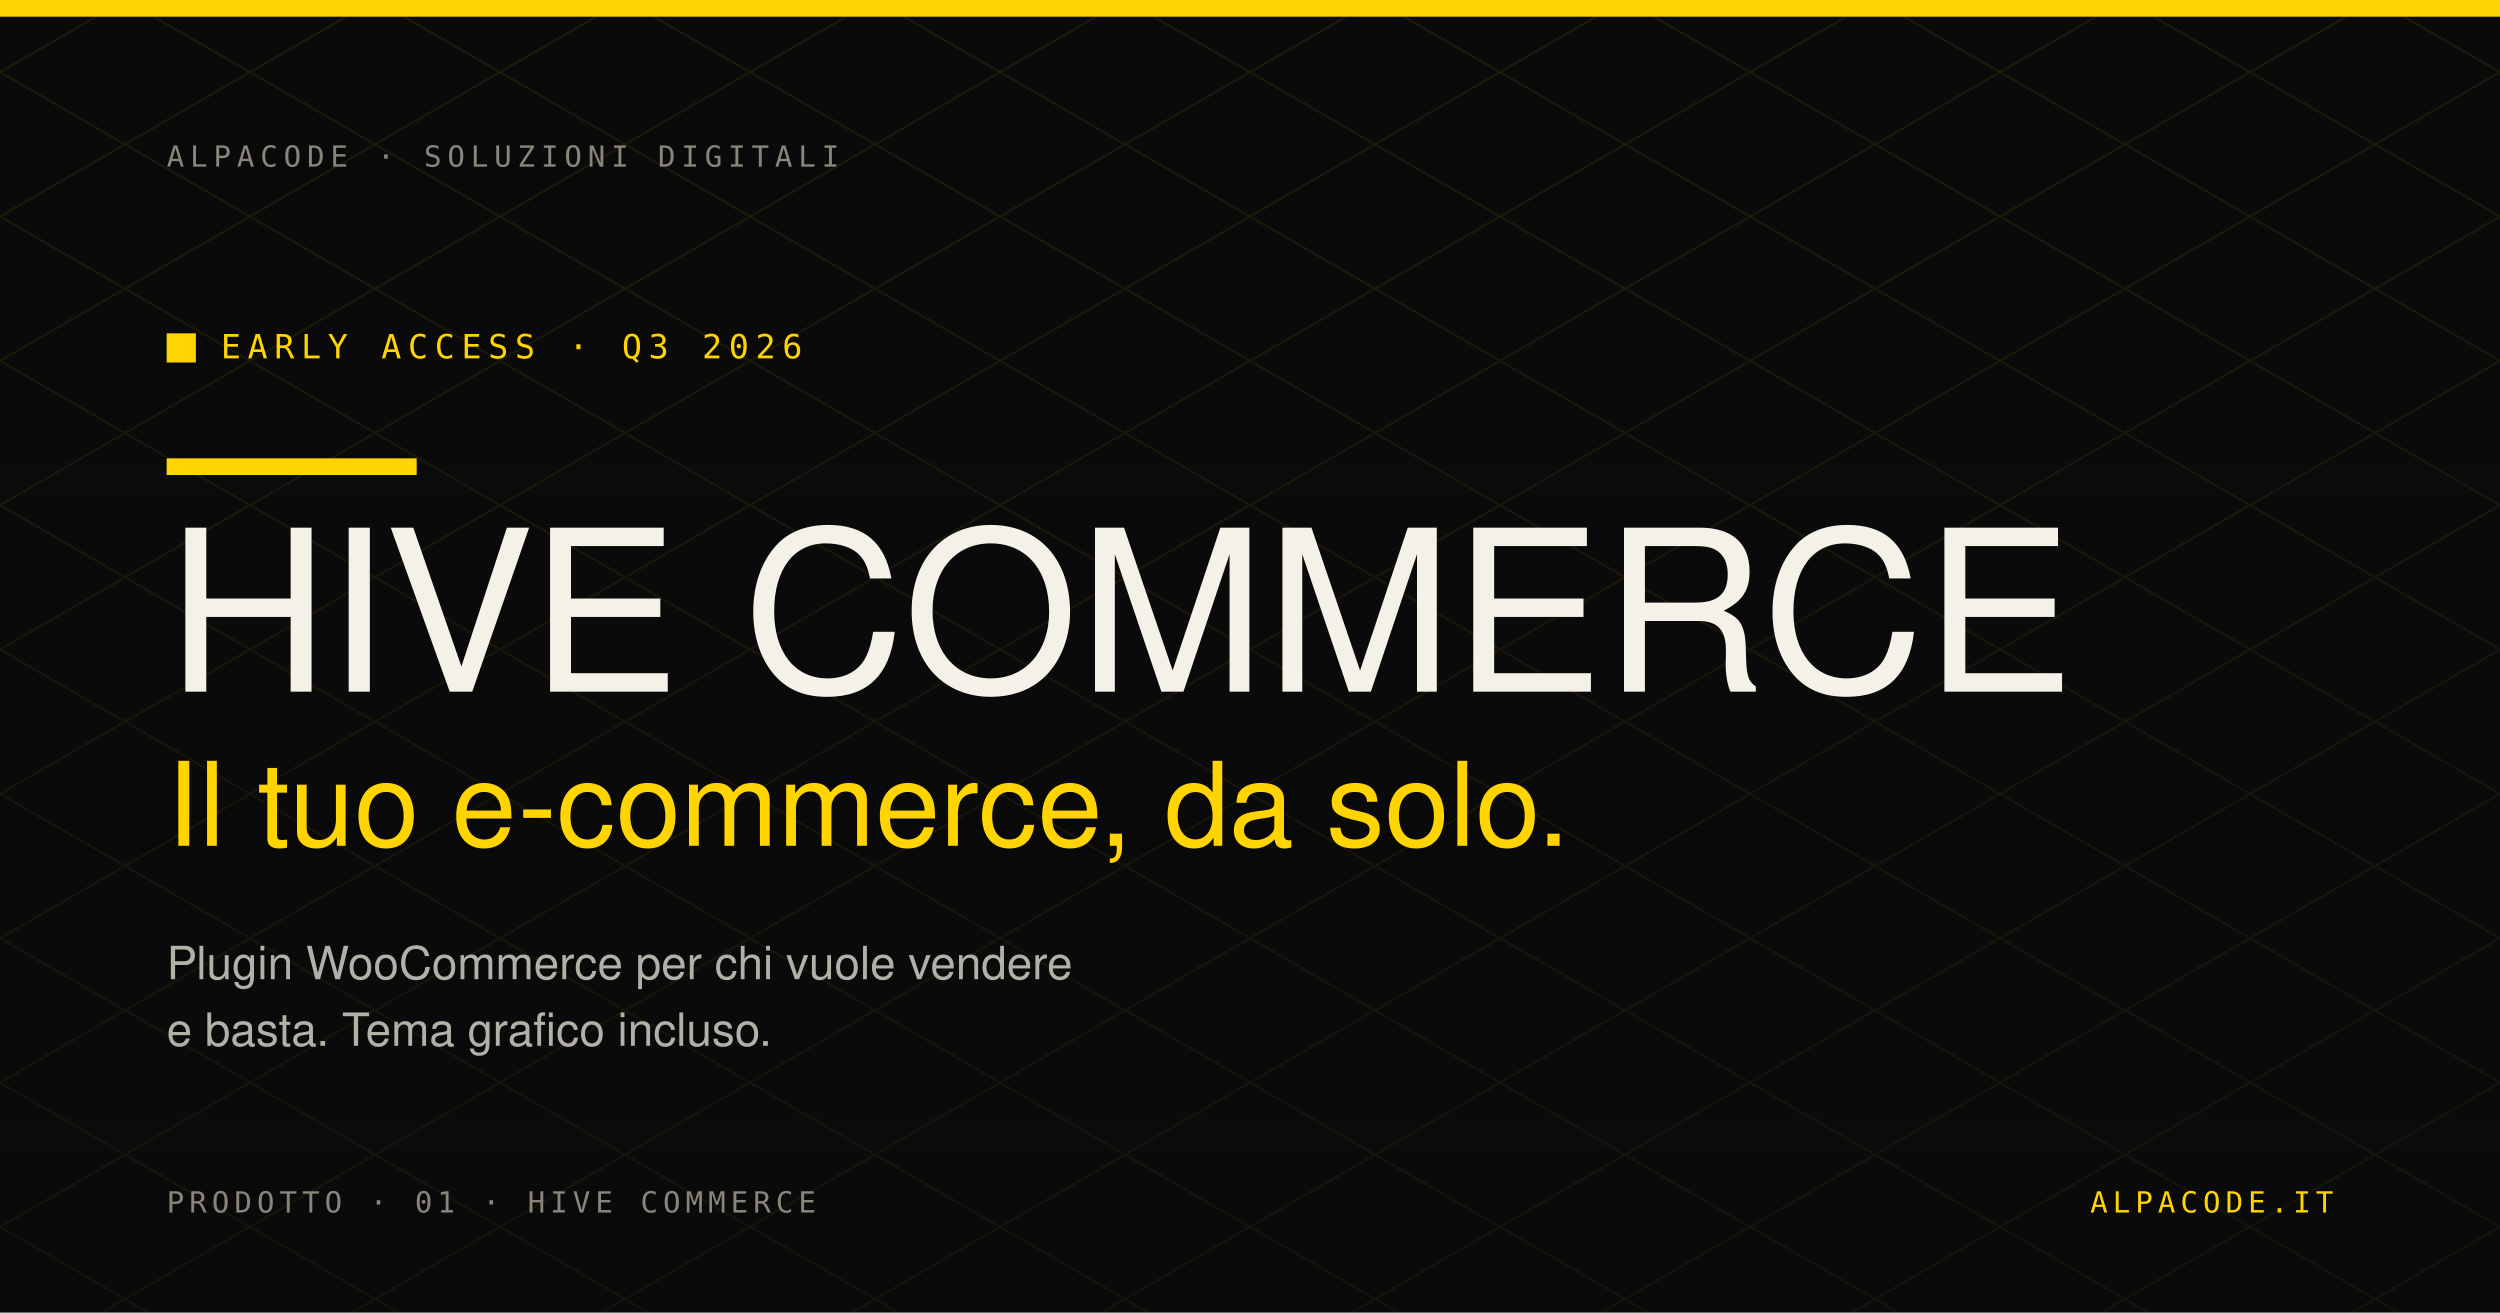
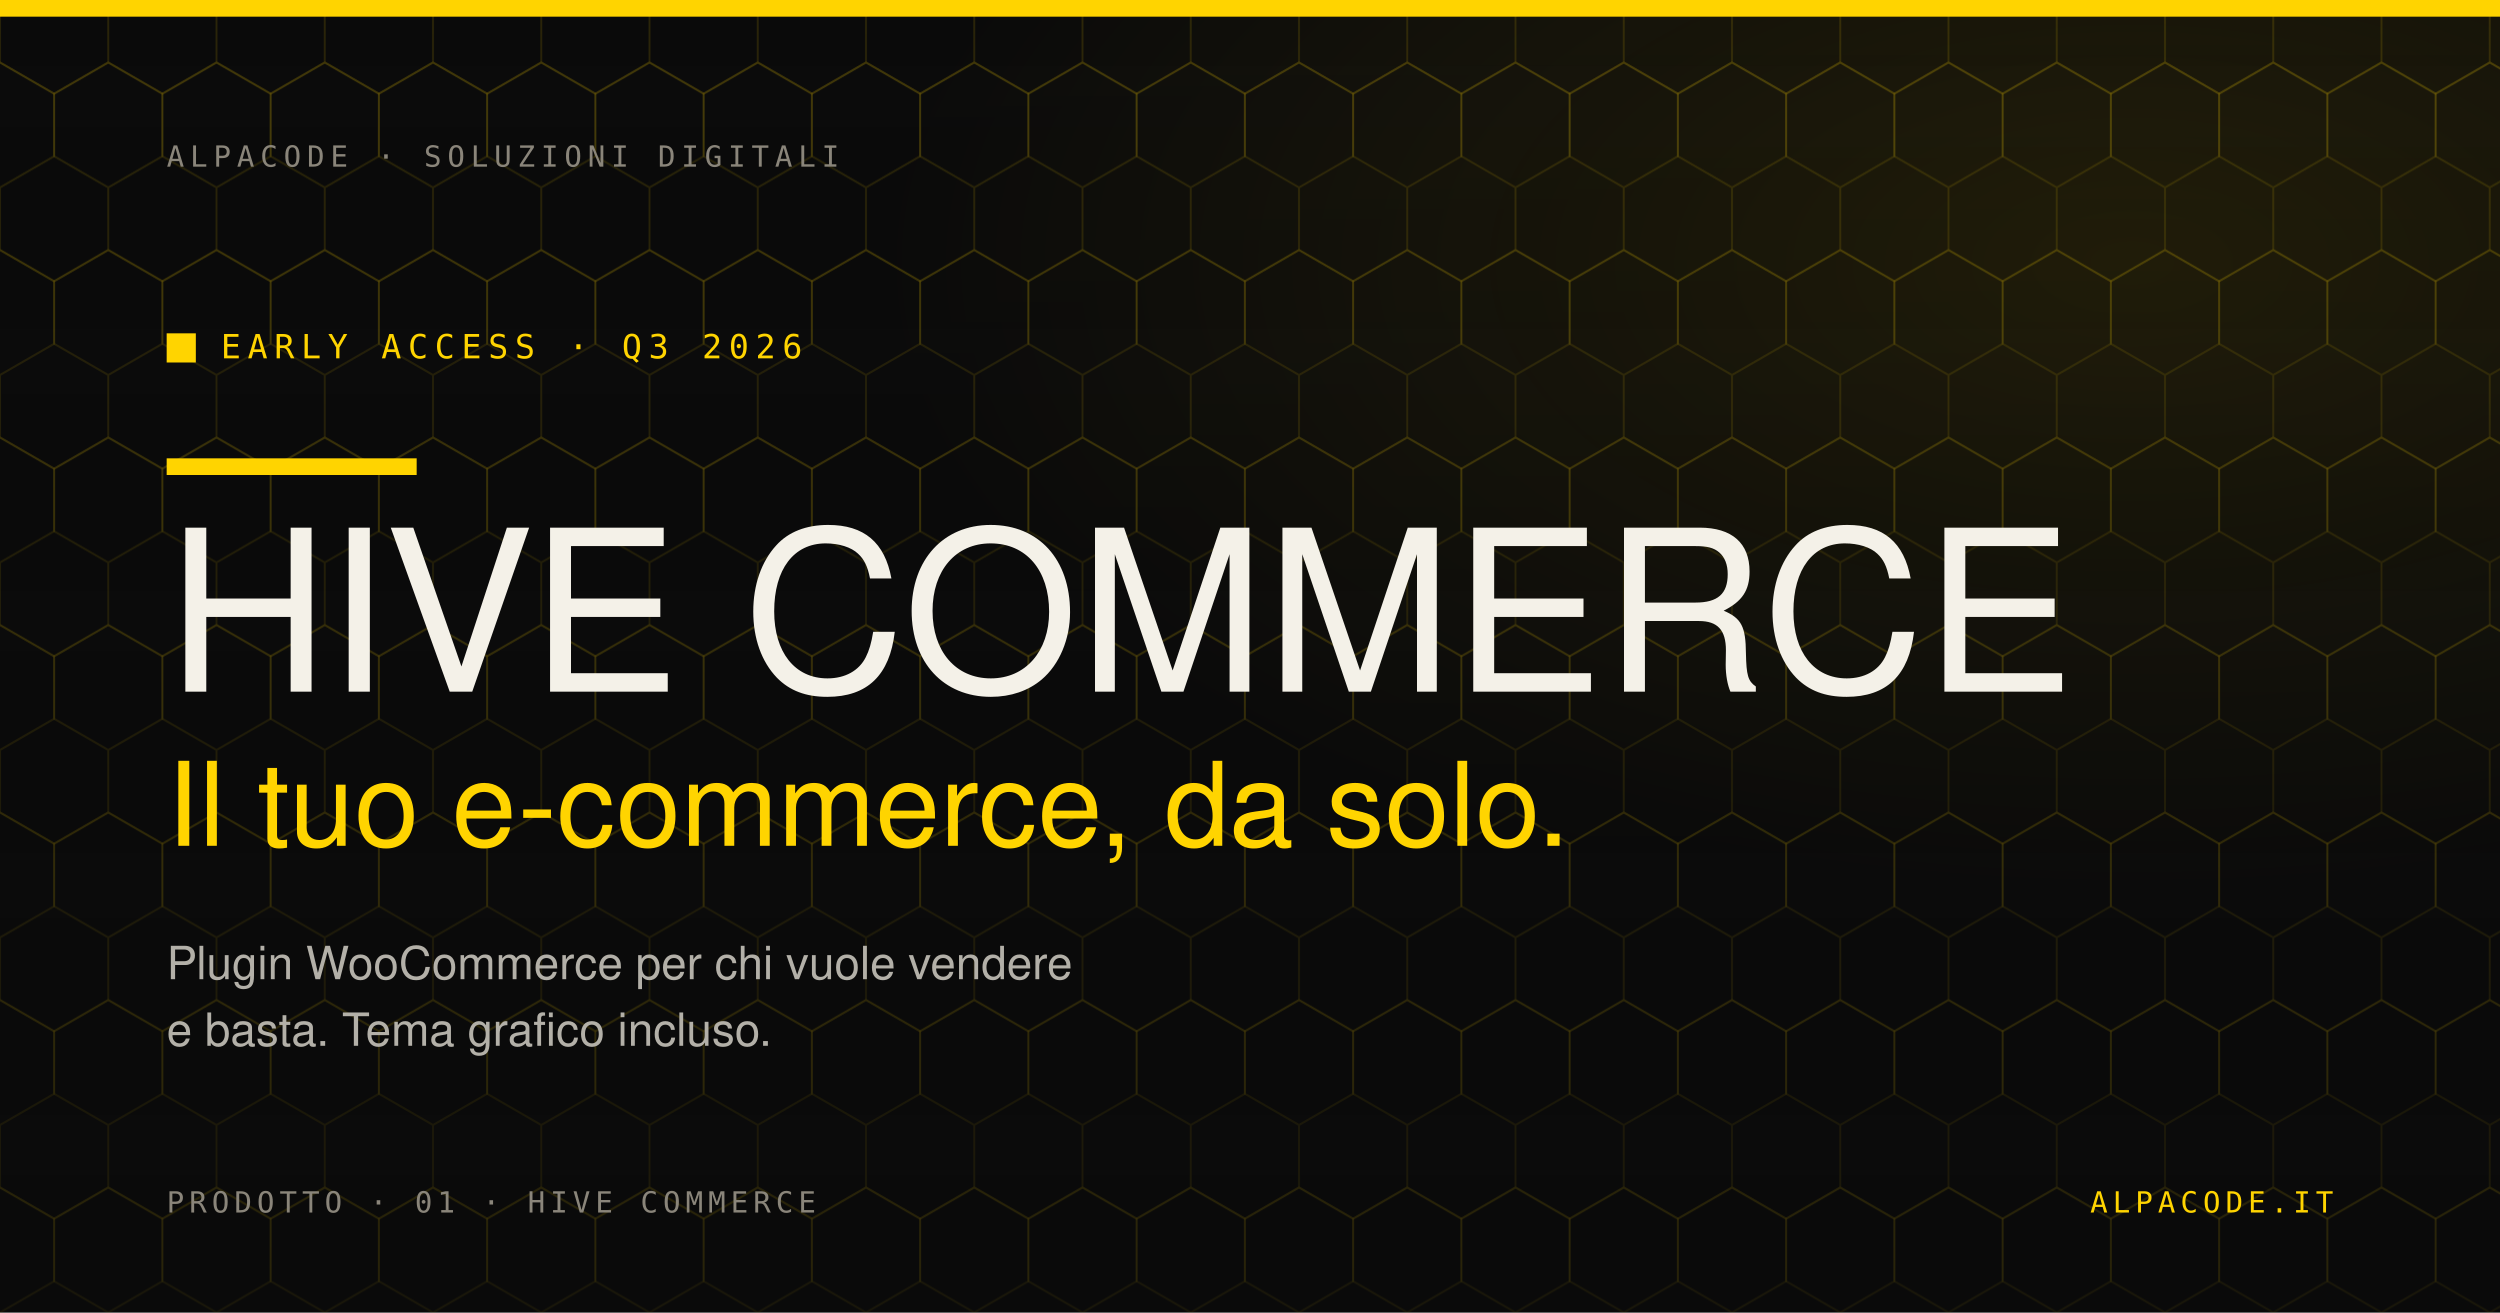
<svg xmlns="http://www.w3.org/2000/svg" viewBox="0 0 1200 630" width="1200" height="630">
  <defs>
-     <pattern id="iso" patternUnits="userSpaceOnUse" width="120" height="69.28">
-       <polygon points="60,0 120,34.64 60,69.28 0,34.64" fill="none" stroke="#FFD400" stroke-opacity="0.08" stroke-width="1" />
+     <pattern id="hex" patternUnits="userSpaceOnUse" width="51.96" height="90">
+       <g fill="none" stroke="#FFD400" stroke-opacity="0.12" stroke-width="1">
+         <path d="M25.98 -15 L51.96 0 L51.96 30 L25.98 45 L0 30 L0 0 Z" />
+         <path d="M0 30 L25.98 45 L25.98 75 L0 90 L-25.98 75 L-25.98 45 Z" />
+         <path d="M51.96 30 L77.94 45 L77.94 75 L51.96 90 L25.98 75 L25.98 45 Z" />
+       </g>
    </pattern>
+     <radialGradient id="spot" cx="85%" cy="20%" r="50%">
+       <stop offset="0%" stop-color="#FFD400" stop-opacity="0.10" />
+       <stop offset="100%" stop-color="#FFD400" stop-opacity="0" />
+     </radialGradient>
    <linearGradient id="vignette" x1="0%" y1="0%" x2="0%" y2="100%">
      <stop offset="0%" stop-color="#0A0A0A" stop-opacity="0" />
      <stop offset="100%" stop-color="#0A0A0A" stop-opacity="1" />
    </linearGradient>
  </defs>
  <rect width="1200" height="630" fill="#0A0A0A" />
-   <rect width="1200" height="630" fill="url(#iso)" />
-   <rect width="1200" height="630" fill="url(#vignette)" opacity="0.4" />
+   <rect width="1200" height="630" fill="url(#hex)" />
+   <rect width="1200" height="630" fill="url(#spot)" />
+   <rect width="1200" height="630" fill="url(#vignette)" opacity="0.5" />
  <rect x="0" y="0" width="1200" height="8" fill="#FFD400" />
  <g font-family="JetBrains Mono, ui-monospace, monospace" fill="#8A857A" font-size="14" letter-spacing="2.8">
    <text x="80" y="80">ALPACODE · SOLUZIONI DIGITALI</text>
  </g>
  <g font-family="JetBrains Mono, ui-monospace, monospace" font-size="16" letter-spacing="3.2">
    <rect x="80" y="160" width="14" height="14" fill="#FFD400" />
    <text x="106" y="172" fill="#FFD400">EARLY ACCESS · Q3 2026</text>
  </g>
  <rect x="80" y="220" width="120" height="8" fill="#FFD400" />
  <g font-family="Archivo Black, Helvetica, Arial, sans-serif" font-size="108" fill="#F4F1E8">
    <text x="80" y="332">HIVE COMMERCE</text>
  </g>
  <g font-family="Archivo Black, Helvetica, Arial, sans-serif" font-size="56" fill="#FFD400">
    <text x="80" y="406">Il tuo e-commerce, da solo.</text>
  </g>
  <g font-family="Manrope, Helvetica, Arial, sans-serif" font-size="22" fill="#B3B0A8">
    <text x="80" y="470">Plugin WooCommerce per chi vuole vendere</text>
    <text x="80" y="502">e basta. Tema grafico incluso.</text>
  </g>
  <g font-family="JetBrains Mono, ui-monospace, monospace" font-size="14" letter-spacing="2.4" fill="#8A857A">
    <text x="80" y="582">PRODOTTO · 01 · HIVE COMMERCE</text>
    <text x="1120" y="582" text-anchor="end" fill="#FFD400">ALPACODE.IT</text>
  </g>
</svg>
